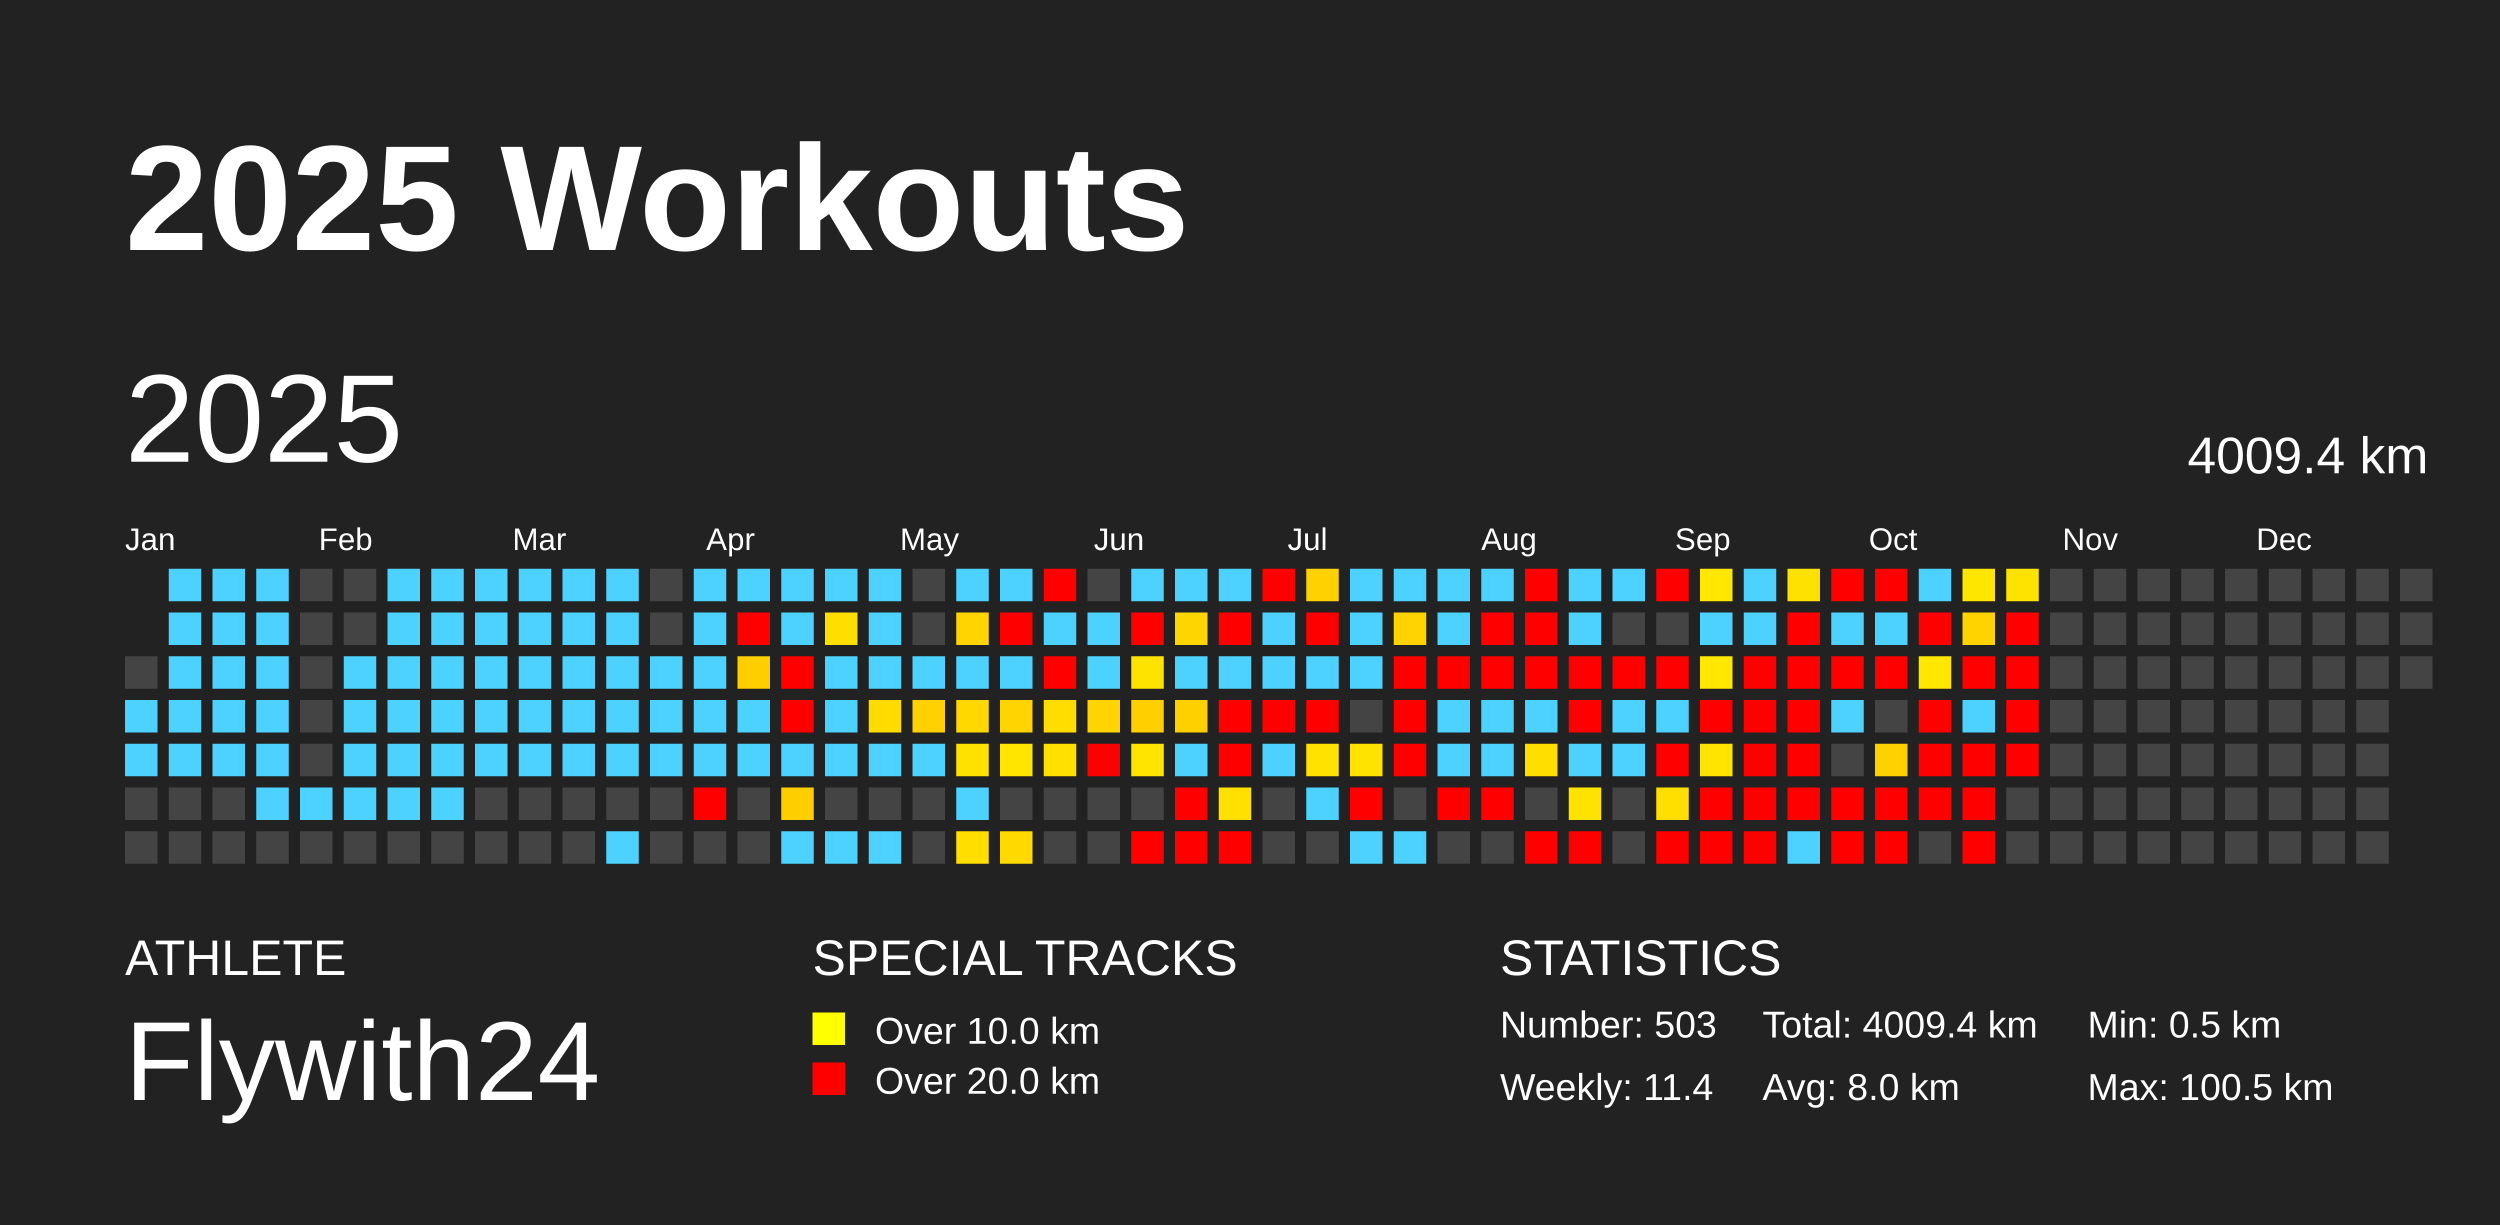
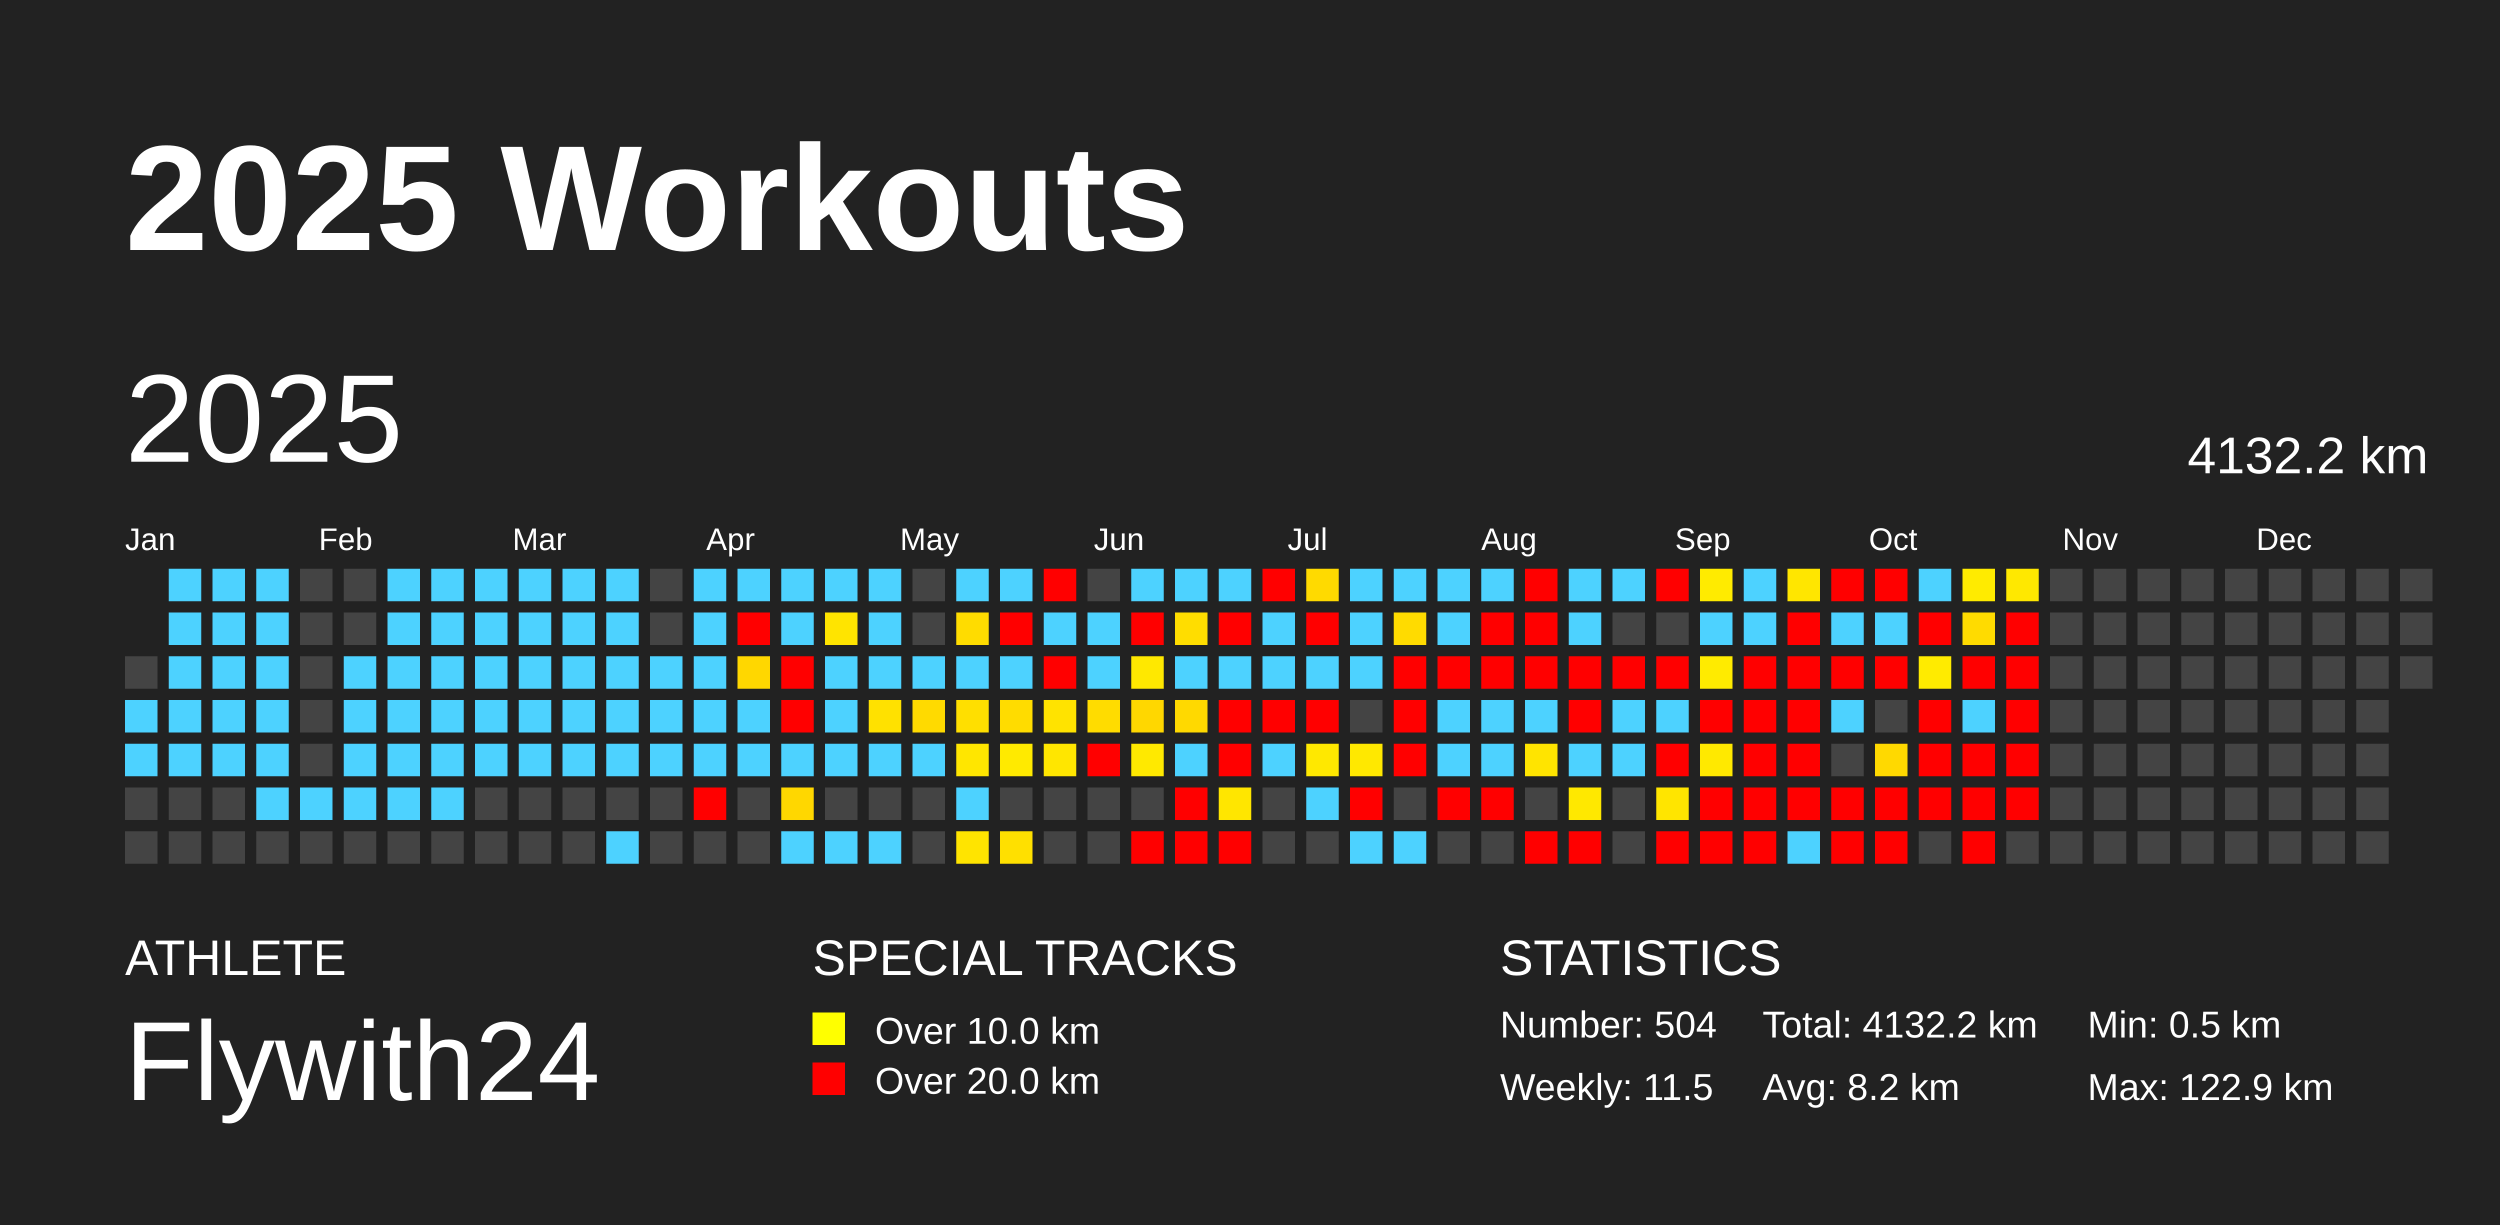
<svg xmlns="http://www.w3.org/2000/svg" baseProfile="full" height="98mm" version="1.1" viewBox="0,0,200,98" width="200mm">
  <defs />
  <rect fill="#222222" height="98" width="200" x="0" y="0" />
  <text fill="#FFFFFF" style="font-size:12px; font-family:Arial; font-weight:bold;" x="10" y="20">2025 Workouts</text>
  <text fill="#FFFFFF" style="font-size:4px; font-family:Arial" x="10" y="78">ATHLETE</text>
  <text fill="#FFFFFF" style="font-size:9px; font-family:Arial" x="10" y="88">Flywith24</text>
  <text fill="#FFFFFF" style="font-size:4px; font-family:Arial" x="65" y="78">SPECIAL TRACKS</text>
  <rect fill="yellow" height="2.6" width="2.6" x="65" y="81" />
  <text fill="#FFFFFF" style="font-size:3px; font-family:Arial" x="70" y="83.5">Over 10.0 km</text>
  <rect fill="red" height="2.6" width="2.6" x="65" y="85" />
  <text fill="#FFFFFF" style="font-size:3px; font-family:Arial" x="70" y="87.5">Over 20.0 km</text>
  <text fill="#FFFFFF" style="font-size:4px; font-family:Arial" x="120" y="78">STATISTICS</text>
-   <text fill="#FFFFFF" style="font-size:3px; font-family:Arial" x="120" y="83">Number: 503</text>
-   <text fill="#FFFFFF" style="font-size:3px; font-family:Arial" x="120" y="88">Weekly: 11.4</text>
-   <text fill="#FFFFFF" style="font-size:3px; font-family:Arial" x="141" y="83">Total: 4009.4 km</text>
-   <text fill="#FFFFFF" style="font-size:3px; font-family:Arial" x="141" y="88">Avg: 8.0 km</text>
+   <text fill="#FFFFFF" style="font-size:3px; font-family:Arial" x="120" y="83">Number: 504</text>
+   <text fill="#FFFFFF" style="font-size:3px; font-family:Arial" x="120" y="88">Weekly: 11.5</text>
+   <text fill="#FFFFFF" style="font-size:3px; font-family:Arial" x="141" y="83">Total: 4132.2 km</text>
+   <text fill="#FFFFFF" style="font-size:3px; font-family:Arial" x="141" y="88">Avg: 8.2 km</text>
  <text fill="#FFFFFF" style="font-size:3px; font-family:Arial" x="167" y="83">Min: 0.5 km</text>
-   <text fill="#FFFFFF" style="font-size:3px; font-family:Arial" x="167" y="88">Max: 100.5 km</text>
+   <text fill="#FFFFFF" style="font-size:3px; font-family:Arial" x="167" y="88">Max: 122.9 km</text>
  <text dominant-baseline="hanging" fill="#FFFFFF" style="font-size:10.0px; font-family:Arial;" x="10" y="30">2025</text>
-   <text dominant-baseline="hanging" fill="#FFFFFF" style="font-size:4.125px; font-family:Arial;" x="175" y="35">4009.4 km</text>
+   <text dominant-baseline="hanging" fill="#FFFFFF" style="font-size:4.125px; font-family:Arial;" x="175" y="35">4132.2 km</text>
  <text fill="#FFFFFF" style="font-size:2.5px; font-family:Arial" x="10.0" y="44">Jan</text>
  <text fill="#FFFFFF" style="font-size:2.5px; font-family:Arial" x="25.5" y="44">Feb</text>
  <text fill="#FFFFFF" style="font-size:2.5px; font-family:Arial" x="41.0" y="44">Mar</text>
  <text fill="#FFFFFF" style="font-size:2.5px; font-family:Arial" x="56.5" y="44">Apr</text>
  <text fill="#FFFFFF" style="font-size:2.5px; font-family:Arial" x="72.0" y="44">May</text>
  <text fill="#FFFFFF" style="font-size:2.5px; font-family:Arial" x="87.5" y="44">Jun</text>
  <text fill="#FFFFFF" style="font-size:2.5px; font-family:Arial" x="103.0" y="44">Jul</text>
  <text fill="#FFFFFF" style="font-size:2.5px; font-family:Arial" x="118.5" y="44">Aug</text>
  <text fill="#FFFFFF" style="font-size:2.5px; font-family:Arial" x="134.0" y="44">Sep</text>
  <text fill="#FFFFFF" style="font-size:2.5px; font-family:Arial" x="149.5" y="44">Oct</text>
  <text fill="#FFFFFF" style="font-size:2.5px; font-family:Arial" x="165.0" y="44">Nov</text>
  <text fill="#FFFFFF" style="font-size:2.5px; font-family:Arial" x="180.5" y="44">Dec</text>
  <rect fill="#444444" height="2.6" width="2.6" x="10.0" y="52.5" />
  <rect fill="#4dd2ff" height="2.6" width="2.6" x="10.0" y="56.0" />
  <rect fill="#4dd2ff" height="2.6" width="2.6" x="10.0" y="59.5" />
  <rect fill="#444444" height="2.6" width="2.6" x="10.0" y="63.0" />
  <rect fill="#444444" height="2.6" width="2.6" x="10.0" y="66.5" />
  <rect fill="#4dd2ff" height="2.6" width="2.6" x="13.5" y="45.5" />
  <rect fill="#4dd2ff" height="2.6" width="2.6" x="13.5" y="49.0" />
  <rect fill="#4dd2ff" height="2.6" width="2.6" x="13.5" y="52.5" />
  <rect fill="#4dd2ff" height="2.6" width="2.6" x="13.5" y="56.0" />
  <rect fill="#4dd2ff" height="2.6" width="2.6" x="13.5" y="59.5" />
  <rect fill="#444444" height="2.6" width="2.6" x="13.5" y="63.0" />
  <rect fill="#444444" height="2.6" width="2.6" x="13.5" y="66.5" />
  <rect fill="#4dd2ff" height="2.6" width="2.6" x="17.0" y="45.5" />
  <rect fill="#4dd2ff" height="2.6" width="2.6" x="17.0" y="49.0" />
  <rect fill="#4dd2ff" height="2.6" width="2.6" x="17.0" y="52.5" />
  <rect fill="#4dd2ff" height="2.6" width="2.6" x="17.0" y="56.0" />
  <rect fill="#4dd2ff" height="2.6" width="2.6" x="17.0" y="59.5" />
  <rect fill="#444444" height="2.6" width="2.6" x="17.0" y="63.0" />
  <rect fill="#444444" height="2.6" width="2.6" x="17.0" y="66.5" />
  <rect fill="#4dd2ff" height="2.6" width="2.6" x="20.5" y="45.5" />
  <rect fill="#4dd2ff" height="2.6" width="2.6" x="20.5" y="49.0" />
  <rect fill="#4dd2ff" height="2.6" width="2.6" x="20.5" y="52.5" />
  <rect fill="#4dd2ff" height="2.6" width="2.6" x="20.5" y="56.0" />
  <rect fill="#4dd2ff" height="2.6" width="2.6" x="20.5" y="59.5" />
  <rect fill="#4dd2ff" height="2.6" width="2.6" x="20.5" y="63.0" />
  <rect fill="#444444" height="2.6" width="2.6" x="20.5" y="66.5" />
  <rect fill="#444444" height="2.6" width="2.6" x="24.0" y="45.5" />
  <rect fill="#444444" height="2.6" width="2.6" x="24.0" y="49.0" />
  <rect fill="#444444" height="2.6" width="2.6" x="24.0" y="52.5" />
  <rect fill="#444444" height="2.6" width="2.6" x="24.0" y="56.0" />
  <rect fill="#444444" height="2.6" width="2.6" x="24.0" y="59.5" />
  <rect fill="#4dd2ff" height="2.6" width="2.6" x="24.0" y="63.0" />
  <rect fill="#444444" height="2.6" width="2.6" x="24.0" y="66.5" />
  <rect fill="#444444" height="2.6" width="2.6" x="27.5" y="45.5" />
  <rect fill="#444444" height="2.6" width="2.6" x="27.5" y="49.0" />
  <rect fill="#4dd2ff" height="2.6" width="2.6" x="27.5" y="52.5" />
  <rect fill="#4dd2ff" height="2.6" width="2.6" x="27.5" y="56.0" />
  <rect fill="#4dd2ff" height="2.6" width="2.6" x="27.5" y="59.5" />
  <rect fill="#4dd2ff" height="2.6" width="2.6" x="27.5" y="63.0" />
  <rect fill="#444444" height="2.6" width="2.6" x="27.5" y="66.5" />
  <rect fill="#4dd2ff" height="2.6" width="2.6" x="31.0" y="45.5" />
  <rect fill="#4dd2ff" height="2.6" width="2.6" x="31.0" y="49.0" />
  <rect fill="#4dd2ff" height="2.6" width="2.6" x="31.0" y="52.5" />
  <rect fill="#4dd2ff" height="2.6" width="2.6" x="31.0" y="56.0" />
  <rect fill="#4dd2ff" height="2.6" width="2.6" x="31.0" y="59.5" />
  <rect fill="#4dd2ff" height="2.6" width="2.6" x="31.0" y="63.0" />
  <rect fill="#444444" height="2.6" width="2.6" x="31.0" y="66.5" />
  <rect fill="#4dd2ff" height="2.6" width="2.6" x="34.5" y="45.5" />
  <rect fill="#4dd2ff" height="2.6" width="2.6" x="34.5" y="49.0" />
  <rect fill="#4dd2ff" height="2.6" width="2.6" x="34.5" y="52.5" />
  <rect fill="#4dd2ff" height="2.6" width="2.6" x="34.5" y="56.0" />
  <rect fill="#4dd2ff" height="2.6" width="2.6" x="34.5" y="59.5" />
  <rect fill="#4dd2ff" height="2.6" width="2.6" x="34.5" y="63.0" />
  <rect fill="#444444" height="2.6" width="2.6" x="34.5" y="66.5" />
  <rect fill="#4dd2ff" height="2.6" width="2.6" x="38.0" y="45.5" />
  <rect fill="#4dd2ff" height="2.6" width="2.6" x="38.0" y="49.0" />
  <rect fill="#4dd2ff" height="2.6" width="2.6" x="38.0" y="52.5" />
  <rect fill="#4dd2ff" height="2.6" width="2.6" x="38.0" y="56.0" />
  <rect fill="#4dd2ff" height="2.6" width="2.6" x="38.0" y="59.5" />
  <rect fill="#444444" height="2.6" width="2.6" x="38.0" y="63.0" />
  <rect fill="#444444" height="2.6" width="2.6" x="38.0" y="66.5" />
  <rect fill="#4dd2ff" height="2.6" width="2.6" x="41.5" y="45.5" />
  <rect fill="#4dd2ff" height="2.6" width="2.6" x="41.5" y="49.0" />
  <rect fill="#4dd2ff" height="2.6" width="2.6" x="41.5" y="52.5" />
  <rect fill="#4dd2ff" height="2.6" width="2.6" x="41.5" y="56.0" />
  <rect fill="#4dd2ff" height="2.6" width="2.6" x="41.5" y="59.5" />
  <rect fill="#444444" height="2.6" width="2.6" x="41.5" y="63.0" />
  <rect fill="#444444" height="2.6" width="2.6" x="41.5" y="66.5" />
  <rect fill="#4dd2ff" height="2.6" width="2.6" x="45.0" y="45.5" />
  <rect fill="#4dd2ff" height="2.6" width="2.6" x="45.0" y="49.0" />
  <rect fill="#4dd2ff" height="2.6" width="2.6" x="45.0" y="52.5" />
  <rect fill="#4dd2ff" height="2.6" width="2.6" x="45.0" y="56.0" />
  <rect fill="#4dd2ff" height="2.6" width="2.6" x="45.0" y="59.5" />
  <rect fill="#444444" height="2.6" width="2.6" x="45.0" y="63.0" />
  <rect fill="#444444" height="2.6" width="2.6" x="45.0" y="66.5" />
  <rect fill="#4dd2ff" height="2.6" width="2.6" x="48.5" y="45.5" />
  <rect fill="#4dd2ff" height="2.6" width="2.6" x="48.5" y="49.0" />
  <rect fill="#4dd2ff" height="2.6" width="2.6" x="48.5" y="52.5" />
  <rect fill="#4dd2ff" height="2.6" width="2.6" x="48.5" y="56.0" />
  <rect fill="#4dd2ff" height="2.6" width="2.6" x="48.5" y="59.5" />
  <rect fill="#444444" height="2.6" width="2.6" x="48.5" y="63.0" />
  <rect fill="#4dd2ff" height="2.6" width="2.6" x="48.5" y="66.5" />
  <rect fill="#444444" height="2.6" width="2.6" x="52.0" y="45.5" />
  <rect fill="#444444" height="2.6" width="2.6" x="52.0" y="49.0" />
  <rect fill="#4dd2ff" height="2.6" width="2.6" x="52.0" y="52.5" />
  <rect fill="#4dd2ff" height="2.6" width="2.6" x="52.0" y="56.0" />
  <rect fill="#4dd2ff" height="2.6" width="2.6" x="52.0" y="59.5" />
  <rect fill="#444444" height="2.6" width="2.6" x="52.0" y="63.0" />
  <rect fill="#444444" height="2.6" width="2.6" x="52.0" y="66.5" />
  <rect fill="#4dd2ff" height="2.6" width="2.6" x="55.5" y="45.5" />
  <rect fill="#4dd2ff" height="2.6" width="2.6" x="55.5" y="49.0" />
  <rect fill="#4dd2ff" height="2.6" width="2.6" x="55.5" y="52.5" />
  <rect fill="#4dd2ff" height="2.6" width="2.6" x="55.5" y="56.0" />
  <rect fill="#4dd2ff" height="2.6" width="2.6" x="55.5" y="59.5" />
  <rect fill="red" height="2.6" width="2.6" x="55.5" y="63.0" />
  <rect fill="#444444" height="2.6" width="2.6" x="55.5" y="66.5" />
  <rect fill="#4dd2ff" height="2.6" width="2.6" x="59.0" y="45.5" />
  <rect fill="red" height="2.6" width="2.6" x="59.0" y="49.0" />
-   <rect fill="#ffce00" height="2.6" width="2.6" x="59.0" y="52.5" />
+   <rect fill="#ffd700" height="2.6" width="2.6" x="59.0" y="52.5" />
  <rect fill="#4dd2ff" height="2.6" width="2.6" x="59.0" y="56.0" />
  <rect fill="#4dd2ff" height="2.6" width="2.6" x="59.0" y="59.5" />
  <rect fill="#444444" height="2.6" width="2.6" x="59.0" y="63.0" />
  <rect fill="#444444" height="2.6" width="2.6" x="59.0" y="66.5" />
  <rect fill="#4dd2ff" height="2.6" width="2.6" x="62.5" y="45.5" />
  <rect fill="#4dd2ff" height="2.6" width="2.6" x="62.5" y="49.0" />
  <rect fill="red" height="2.6" width="2.6" x="62.5" y="52.5" />
  <rect fill="red" height="2.6" width="2.6" x="62.5" y="56.0" />
  <rect fill="#4dd2ff" height="2.6" width="2.6" x="62.5" y="59.5" />
-   <rect fill="#ffce00" height="2.6" width="2.6" x="62.5" y="63.0" />
+   <rect fill="#ffd700" height="2.6" width="2.6" x="62.5" y="63.0" />
  <rect fill="#4dd2ff" height="2.6" width="2.6" x="62.5" y="66.5" />
  <rect fill="#4dd2ff" height="2.6" width="2.6" x="66.0" y="45.5" />
-   <rect fill="#ffde00" height="2.6" width="2.6" x="66.0" y="49.0" />
+   <rect fill="#ffe400" height="2.6" width="2.6" x="66.0" y="49.0" />
  <rect fill="#4dd2ff" height="2.6" width="2.6" x="66.0" y="52.5" />
  <rect fill="#4dd2ff" height="2.6" width="2.6" x="66.0" y="56.0" />
  <rect fill="#4dd2ff" height="2.6" width="2.6" x="66.0" y="59.5" />
  <rect fill="#444444" height="2.6" width="2.6" x="66.0" y="63.0" />
  <rect fill="#4dd2ff" height="2.6" width="2.6" x="66.0" y="66.5" />
  <rect fill="#4dd2ff" height="2.6" width="2.6" x="69.5" y="45.5" />
  <rect fill="#4dd2ff" height="2.6" width="2.6" x="69.5" y="49.0" />
  <rect fill="#4dd2ff" height="2.6" width="2.6" x="69.5" y="52.5" />
-   <rect fill="#ffdb00" height="2.6" width="2.6" x="69.5" y="56.0" />
+   <rect fill="#ffe100" height="2.6" width="2.6" x="69.5" y="56.0" />
  <rect fill="#4dd2ff" height="2.6" width="2.6" x="69.5" y="59.5" />
  <rect fill="#444444" height="2.6" width="2.6" x="69.5" y="63.0" />
  <rect fill="#4dd2ff" height="2.6" width="2.6" x="69.5" y="66.5" />
  <rect fill="#444444" height="2.6" width="2.6" x="73.0" y="45.5" />
  <rect fill="#444444" height="2.6" width="2.6" x="73.0" y="49.0" />
  <rect fill="#4dd2ff" height="2.6" width="2.6" x="73.0" y="52.5" />
-   <rect fill="#ffd100" height="2.6" width="2.6" x="73.0" y="56.0" />
+   <rect fill="#ffda00" height="2.6" width="2.6" x="73.0" y="56.0" />
  <rect fill="#4dd2ff" height="2.6" width="2.6" x="73.0" y="59.5" />
  <rect fill="#444444" height="2.6" width="2.6" x="73.0" y="63.0" />
  <rect fill="#444444" height="2.6" width="2.6" x="73.0" y="66.5" />
  <rect fill="#4dd2ff" height="2.6" width="2.6" x="76.5" y="45.5" />
-   <rect fill="#ffd400" height="2.6" width="2.6" x="76.5" y="49.0" />
+   <rect fill="#ffdc00" height="2.6" width="2.6" x="76.5" y="49.0" />
  <rect fill="#4dd2ff" height="2.6" width="2.6" x="76.5" y="52.5" />
-   <rect fill="#ffd800" height="2.6" width="2.6" x="76.5" y="56.0" />
-   <rect fill="#ffe100" height="2.6" width="2.6" x="76.5" y="59.5" />
+   <rect fill="#ffdf00" height="2.6" width="2.6" x="76.5" y="56.0" />
+   <rect fill="#ffe600" height="2.6" width="2.6" x="76.5" y="59.5" />
  <rect fill="#4dd2ff" height="2.6" width="2.6" x="76.5" y="63.0" />
-   <rect fill="#ffde00" height="2.6" width="2.6" x="76.5" y="66.5" />
+   <rect fill="#ffe400" height="2.6" width="2.6" x="76.5" y="66.5" />
  <rect fill="#4dd2ff" height="2.6" width="2.6" x="80.0" y="45.5" />
  <rect fill="red" height="2.6" width="2.6" x="80.0" y="49.0" />
  <rect fill="#4dd2ff" height="2.6" width="2.6" x="80.0" y="52.5" />
-   <rect fill="#ffd400" height="2.6" width="2.6" x="80.0" y="56.0" />
-   <rect fill="#ffe500" height="2.6" width="2.6" x="80.0" y="59.5" />
+   <rect fill="#ffdc00" height="2.6" width="2.6" x="80.0" y="56.0" />
+   <rect fill="#ffea00" height="2.6" width="2.6" x="80.0" y="59.5" />
  <rect fill="#444444" height="2.6" width="2.6" x="80.0" y="63.0" />
-   <rect fill="#ffd900" height="2.6" width="2.6" x="80.0" y="66.5" />
+   <rect fill="#ffe000" height="2.6" width="2.6" x="80.0" y="66.5" />
  <rect fill="red" height="2.6" width="2.6" x="83.5" y="45.5" />
  <rect fill="#4dd2ff" height="2.6" width="2.6" x="83.5" y="49.0" />
  <rect fill="red" height="2.6" width="2.6" x="83.5" y="52.5" />
-   <rect fill="#ffdd00" height="2.6" width="2.6" x="83.5" y="56.0" />
-   <rect fill="#ffe000" height="2.6" width="2.6" x="83.5" y="59.5" />
+   <rect fill="#ffe300" height="2.6" width="2.6" x="83.5" y="56.0" />
+   <rect fill="#ffe600" height="2.6" width="2.6" x="83.5" y="59.5" />
  <rect fill="#444444" height="2.6" width="2.6" x="83.5" y="63.0" />
  <rect fill="#444444" height="2.6" width="2.6" x="83.5" y="66.5" />
  <rect fill="#444444" height="2.6" width="2.6" x="87.0" y="45.5" />
  <rect fill="#4dd2ff" height="2.6" width="2.6" x="87.0" y="49.0" />
  <rect fill="#4dd2ff" height="2.6" width="2.6" x="87.0" y="52.5" />
-   <rect fill="#ffd400" height="2.6" width="2.6" x="87.0" y="56.0" />
+   <rect fill="#ffdc00" height="2.6" width="2.6" x="87.0" y="56.0" />
  <rect fill="red" height="2.6" width="2.6" x="87.0" y="59.5" />
  <rect fill="#444444" height="2.6" width="2.6" x="87.0" y="63.0" />
  <rect fill="#444444" height="2.6" width="2.6" x="87.0" y="66.5" />
  <rect fill="#4dd2ff" height="2.6" width="2.6" x="90.5" y="45.5" />
  <rect fill="red" height="2.6" width="2.6" x="90.5" y="49.0" />
-   <rect fill="#ffe300" height="2.6" width="2.6" x="90.5" y="52.5" />
-   <rect fill="#ffcf00" height="2.6" width="2.6" x="90.5" y="56.0" />
-   <rect fill="#ffe400" height="2.6" width="2.6" x="90.5" y="59.5" />
+   <rect fill="#ffe800" height="2.6" width="2.6" x="90.5" y="52.5" />
+   <rect fill="#ffd700" height="2.6" width="2.6" x="90.5" y="56.0" />
+   <rect fill="#ffe900" height="2.6" width="2.6" x="90.5" y="59.5" />
  <rect fill="#444444" height="2.6" width="2.6" x="90.5" y="63.0" />
  <rect fill="red" height="2.6" width="2.6" x="90.5" y="66.5" />
  <rect fill="#4dd2ff" height="2.6" width="2.6" x="94.0" y="45.5" />
-   <rect fill="#ffd500" height="2.6" width="2.6" x="94.0" y="49.0" />
+   <rect fill="#ffdd00" height="2.6" width="2.6" x="94.0" y="49.0" />
  <rect fill="#4dd2ff" height="2.6" width="2.6" x="94.0" y="52.5" />
-   <rect fill="#ffd000" height="2.6" width="2.6" x="94.0" y="56.0" />
+   <rect fill="#ffd900" height="2.6" width="2.6" x="94.0" y="56.0" />
  <rect fill="#4dd2ff" height="2.6" width="2.6" x="94.0" y="59.5" />
  <rect fill="red" height="2.6" width="2.6" x="94.0" y="63.0" />
  <rect fill="red" height="2.6" width="2.6" x="94.0" y="66.5" />
  <rect fill="#4dd2ff" height="2.6" width="2.6" x="97.5" y="45.5" />
  <rect fill="red" height="2.6" width="2.6" x="97.5" y="49.0" />
  <rect fill="#4dd2ff" height="2.6" width="2.6" x="97.5" y="52.5" />
  <rect fill="red" height="2.6" width="2.6" x="97.5" y="56.0" />
  <rect fill="red" height="2.6" width="2.6" x="97.5" y="59.5" />
-   <rect fill="#ffe000" height="2.6" width="2.6" x="97.5" y="63.0" />
+   <rect fill="#ffe600" height="2.6" width="2.6" x="97.5" y="63.0" />
  <rect fill="red" height="2.6" width="2.6" x="97.5" y="66.5" />
  <rect fill="red" height="2.6" width="2.6" x="101.0" y="45.5" />
  <rect fill="#4dd2ff" height="2.6" width="2.6" x="101.0" y="49.0" />
  <rect fill="#4dd2ff" height="2.6" width="2.6" x="101.0" y="52.5" />
  <rect fill="red" height="2.6" width="2.6" x="101.0" y="56.0" />
  <rect fill="#4dd2ff" height="2.6" width="2.6" x="101.0" y="59.5" />
  <rect fill="#444444" height="2.6" width="2.6" x="101.0" y="63.0" />
  <rect fill="#444444" height="2.6" width="2.6" x="101.0" y="66.5" />
-   <rect fill="#ffd100" height="2.6" width="2.6" x="104.5" y="45.5" />
+   <rect fill="#ffda00" height="2.6" width="2.6" x="104.5" y="45.5" />
  <rect fill="red" height="2.6" width="2.6" x="104.5" y="49.0" />
  <rect fill="#4dd2ff" height="2.6" width="2.6" x="104.5" y="52.5" />
  <rect fill="red" height="2.6" width="2.6" x="104.5" y="56.0" />
-   <rect fill="#ffe200" height="2.6" width="2.6" x="104.5" y="59.5" />
+   <rect fill="#ffe800" height="2.6" width="2.6" x="104.5" y="59.5" />
  <rect fill="#4dd2ff" height="2.6" width="2.6" x="104.5" y="63.0" />
  <rect fill="#444444" height="2.6" width="2.6" x="104.5" y="66.5" />
  <rect fill="#4dd2ff" height="2.6" width="2.6" x="108.0" y="45.5" />
  <rect fill="#4dd2ff" height="2.6" width="2.6" x="108.0" y="49.0" />
  <rect fill="#4dd2ff" height="2.6" width="2.6" x="108.0" y="52.5" />
  <rect fill="#444444" height="2.6" width="2.6" x="108.0" y="56.0" />
-   <rect fill="#ffe300" height="2.6" width="2.6" x="108.0" y="59.5" />
+   <rect fill="#ffe800" height="2.6" width="2.6" x="108.0" y="59.5" />
  <rect fill="red" height="2.6" width="2.6" x="108.0" y="63.0" />
  <rect fill="#4dd2ff" height="2.6" width="2.6" x="108.0" y="66.5" />
  <rect fill="#4dd2ff" height="2.6" width="2.6" x="111.5" y="45.5" />
-   <rect fill="#ffd300" height="2.6" width="2.6" x="111.5" y="49.0" />
+   <rect fill="#ffdb00" height="2.6" width="2.6" x="111.5" y="49.0" />
  <rect fill="red" height="2.6" width="2.6" x="111.5" y="52.5" />
  <rect fill="red" height="2.6" width="2.6" x="111.5" y="56.0" />
  <rect fill="red" height="2.6" width="2.6" x="111.5" y="59.5" />
  <rect fill="#444444" height="2.6" width="2.6" x="111.5" y="63.0" />
  <rect fill="#4dd2ff" height="2.6" width="2.6" x="111.5" y="66.5" />
  <rect fill="#4dd2ff" height="2.6" width="2.6" x="115.0" y="45.5" />
  <rect fill="#4dd2ff" height="2.6" width="2.6" x="115.0" y="49.0" />
  <rect fill="red" height="2.6" width="2.6" x="115.0" y="52.5" />
  <rect fill="#4dd2ff" height="2.6" width="2.6" x="115.0" y="56.0" />
  <rect fill="#4dd2ff" height="2.6" width="2.6" x="115.0" y="59.5" />
  <rect fill="red" height="2.6" width="2.6" x="115.0" y="63.0" />
  <rect fill="#444444" height="2.6" width="2.6" x="115.0" y="66.5" />
  <rect fill="#4dd2ff" height="2.6" width="2.6" x="118.5" y="45.5" />
  <rect fill="red" height="2.6" width="2.6" x="118.5" y="49.0" />
  <rect fill="red" height="2.6" width="2.6" x="118.5" y="52.5" />
  <rect fill="#4dd2ff" height="2.6" width="2.6" x="118.5" y="56.0" />
  <rect fill="#4dd2ff" height="2.6" width="2.6" x="118.5" y="59.5" />
  <rect fill="red" height="2.6" width="2.6" x="118.5" y="63.0" />
  <rect fill="#444444" height="2.6" width="2.6" x="118.5" y="66.5" />
  <rect fill="red" height="2.6" width="2.6" x="122.0" y="45.5" />
  <rect fill="red" height="2.6" width="2.6" x="122.0" y="49.0" />
  <rect fill="red" height="2.6" width="2.6" x="122.0" y="52.5" />
  <rect fill="#4dd2ff" height="2.6" width="2.6" x="122.0" y="56.0" />
-   <rect fill="#ffde00" height="2.6" width="2.6" x="122.0" y="59.5" />
+   <rect fill="#ffe400" height="2.6" width="2.6" x="122.0" y="59.5" />
  <rect fill="#444444" height="2.6" width="2.6" x="122.0" y="63.0" />
  <rect fill="red" height="2.6" width="2.6" x="122.0" y="66.5" />
  <rect fill="#4dd2ff" height="2.6" width="2.6" x="125.5" y="45.5" />
  <rect fill="#4dd2ff" height="2.6" width="2.6" x="125.5" y="49.0" />
  <rect fill="red" height="2.6" width="2.6" x="125.5" y="52.5" />
  <rect fill="red" height="2.6" width="2.6" x="125.5" y="56.0" />
  <rect fill="#4dd2ff" height="2.6" width="2.6" x="125.5" y="59.5" />
-   <rect fill="#ffe300" height="2.6" width="2.6" x="125.5" y="63.0" />
+   <rect fill="#ffe800" height="2.6" width="2.6" x="125.5" y="63.0" />
  <rect fill="red" height="2.6" width="2.6" x="125.5" y="66.5" />
  <rect fill="#4dd2ff" height="2.6" width="2.6" x="129.0" y="45.5" />
  <rect fill="#444444" height="2.6" width="2.6" x="129.0" y="49.0" />
  <rect fill="red" height="2.6" width="2.6" x="129.0" y="52.5" />
  <rect fill="#4dd2ff" height="2.6" width="2.6" x="129.0" y="56.0" />
  <rect fill="#4dd2ff" height="2.6" width="2.6" x="129.0" y="59.5" />
  <rect fill="#444444" height="2.6" width="2.6" x="129.0" y="63.0" />
  <rect fill="#444444" height="2.6" width="2.6" x="129.0" y="66.5" />
  <rect fill="red" height="2.6" width="2.6" x="132.5" y="45.5" />
  <rect fill="#444444" height="2.6" width="2.6" x="132.5" y="49.0" />
  <rect fill="red" height="2.6" width="2.6" x="132.5" y="52.5" />
  <rect fill="#4dd2ff" height="2.6" width="2.6" x="132.5" y="56.0" />
  <rect fill="red" height="2.6" width="2.6" x="132.5" y="59.5" />
-   <rect fill="#ffdf00" height="2.6" width="2.6" x="132.5" y="63.0" />
+   <rect fill="#ffe500" height="2.6" width="2.6" x="132.5" y="63.0" />
  <rect fill="red" height="2.6" width="2.6" x="132.5" y="66.5" />
-   <rect fill="#ffe700" height="2.6" width="2.6" x="136.0" y="45.5" />
+   <rect fill="#ffeb00" height="2.6" width="2.6" x="136.0" y="45.5" />
  <rect fill="#4dd2ff" height="2.6" width="2.6" x="136.0" y="49.0" />
-   <rect fill="#ffe700" height="2.6" width="2.6" x="136.0" y="52.5" />
+   <rect fill="#ffeb00" height="2.6" width="2.6" x="136.0" y="52.5" />
  <rect fill="red" height="2.6" width="2.6" x="136.0" y="56.0" />
-   <rect fill="#ffe400" height="2.6" width="2.6" x="136.0" y="59.5" />
+   <rect fill="#ffe900" height="2.6" width="2.6" x="136.0" y="59.5" />
  <rect fill="red" height="2.6" width="2.6" x="136.0" y="63.0" />
  <rect fill="red" height="2.6" width="2.6" x="136.0" y="66.5" />
  <rect fill="#4dd2ff" height="2.6" width="2.6" x="139.5" y="45.5" />
  <rect fill="#4dd2ff" height="2.6" width="2.6" x="139.5" y="49.0" />
  <rect fill="red" height="2.6" width="2.6" x="139.5" y="52.5" />
  <rect fill="red" height="2.6" width="2.6" x="139.5" y="56.0" />
  <rect fill="red" height="2.6" width="2.6" x="139.5" y="59.5" />
  <rect fill="red" height="2.6" width="2.6" x="139.5" y="63.0" />
  <rect fill="red" height="2.6" width="2.6" x="139.5" y="66.5" />
-   <rect fill="#ffe100" height="2.6" width="2.6" x="143.0" y="45.5" />
+   <rect fill="#ffe600" height="2.6" width="2.6" x="143.0" y="45.5" />
  <rect fill="red" height="2.6" width="2.6" x="143.0" y="49.0" />
  <rect fill="red" height="2.6" width="2.6" x="143.0" y="52.5" />
  <rect fill="red" height="2.6" width="2.6" x="143.0" y="56.0" />
  <rect fill="red" height="2.6" width="2.6" x="143.0" y="59.5" />
  <rect fill="red" height="2.6" width="2.6" x="143.0" y="63.0" />
  <rect fill="#4dd2ff" height="2.6" width="2.6" x="143.0" y="66.5" />
  <rect fill="red" height="2.6" width="2.6" x="146.5" y="45.5" />
  <rect fill="#4dd2ff" height="2.6" width="2.6" x="146.5" y="49.0" />
  <rect fill="red" height="2.6" width="2.6" x="146.5" y="52.5" />
  <rect fill="#4dd2ff" height="2.6" width="2.6" x="146.5" y="56.0" />
  <rect fill="#444444" height="2.6" width="2.6" x="146.5" y="59.5" />
  <rect fill="red" height="2.6" width="2.6" x="146.5" y="63.0" />
  <rect fill="red" height="2.6" width="2.6" x="146.5" y="66.5" />
  <rect fill="red" height="2.6" width="2.6" x="150.0" y="45.5" />
  <rect fill="#4dd2ff" height="2.6" width="2.6" x="150.0" y="49.0" />
  <rect fill="red" height="2.6" width="2.6" x="150.0" y="52.5" />
  <rect fill="#444444" height="2.6" width="2.6" x="150.0" y="56.0" />
-   <rect fill="#ffd100" height="2.6" width="2.6" x="150.0" y="59.5" />
+   <rect fill="#ffd900" height="2.6" width="2.6" x="150.0" y="59.5" />
  <rect fill="red" height="2.6" width="2.6" x="150.0" y="63.0" />
  <rect fill="red" height="2.6" width="2.6" x="150.0" y="66.5" />
  <rect fill="#4dd2ff" height="2.6" width="2.6" x="153.5" y="45.5" />
  <rect fill="red" height="2.6" width="2.6" x="153.5" y="49.0" />
-   <rect fill="#ffe700" height="2.6" width="2.6" x="153.5" y="52.5" />
+   <rect fill="#ffeb00" height="2.6" width="2.6" x="153.5" y="52.5" />
  <rect fill="red" height="2.6" width="2.6" x="153.5" y="56.0" />
  <rect fill="red" height="2.6" width="2.6" x="153.5" y="59.5" />
  <rect fill="red" height="2.6" width="2.6" x="153.5" y="63.0" />
  <rect fill="#444444" height="2.6" width="2.6" x="153.5" y="66.5" />
-   <rect fill="#ffe600" height="2.6" width="2.6" x="157.0" y="45.5" />
-   <rect fill="#ffd300" height="2.6" width="2.6" x="157.0" y="49.0" />
+   <rect fill="#ffeb00" height="2.6" width="2.6" x="157.0" y="45.5" />
+   <rect fill="#ffdb00" height="2.6" width="2.6" x="157.0" y="49.0" />
  <rect fill="red" height="2.6" width="2.6" x="157.0" y="52.5" />
  <rect fill="#4dd2ff" height="2.6" width="2.6" x="157.0" y="56.0" />
  <rect fill="red" height="2.6" width="2.6" x="157.0" y="59.5" />
  <rect fill="red" height="2.6" width="2.6" x="157.0" y="63.0" />
  <rect fill="red" height="2.6" width="2.6" x="157.0" y="66.5" />
-   <rect fill="#ffe300" height="2.6" width="2.6" x="160.5" y="45.5" />
+   <rect fill="#ffe800" height="2.6" width="2.6" x="160.5" y="45.5" />
  <rect fill="red" height="2.6" width="2.6" x="160.5" y="49.0" />
  <rect fill="red" height="2.6" width="2.6" x="160.5" y="52.5" />
  <rect fill="red" height="2.6" width="2.6" x="160.5" y="56.0" />
  <rect fill="red" height="2.6" width="2.6" x="160.5" y="59.5" />
-   <rect fill="#444444" height="2.6" width="2.6" x="160.5" y="63.0" />
+   <rect fill="red" height="2.6" width="2.6" x="160.5" y="63.0" />
  <rect fill="#444444" height="2.6" width="2.6" x="160.5" y="66.5" />
  <rect fill="#444444" height="2.6" width="2.6" x="164.0" y="45.5" />
  <rect fill="#444444" height="2.6" width="2.6" x="164.0" y="49.0" />
  <rect fill="#444444" height="2.6" width="2.6" x="164.0" y="52.5" />
  <rect fill="#444444" height="2.6" width="2.6" x="164.0" y="56.0" />
  <rect fill="#444444" height="2.6" width="2.6" x="164.0" y="59.5" />
  <rect fill="#444444" height="2.6" width="2.6" x="164.0" y="63.0" />
  <rect fill="#444444" height="2.6" width="2.6" x="164.0" y="66.5" />
  <rect fill="#444444" height="2.6" width="2.6" x="167.5" y="45.5" />
  <rect fill="#444444" height="2.6" width="2.6" x="167.5" y="49.0" />
  <rect fill="#444444" height="2.6" width="2.6" x="167.5" y="52.5" />
  <rect fill="#444444" height="2.6" width="2.6" x="167.5" y="56.0" />
  <rect fill="#444444" height="2.6" width="2.6" x="167.5" y="59.5" />
  <rect fill="#444444" height="2.6" width="2.6" x="167.5" y="63.0" />
  <rect fill="#444444" height="2.6" width="2.6" x="167.5" y="66.5" />
  <rect fill="#444444" height="2.6" width="2.6" x="171.0" y="45.5" />
  <rect fill="#444444" height="2.6" width="2.6" x="171.0" y="49.0" />
  <rect fill="#444444" height="2.6" width="2.6" x="171.0" y="52.5" />
  <rect fill="#444444" height="2.6" width="2.6" x="171.0" y="56.0" />
  <rect fill="#444444" height="2.6" width="2.6" x="171.0" y="59.5" />
  <rect fill="#444444" height="2.6" width="2.6" x="171.0" y="63.0" />
  <rect fill="#444444" height="2.6" width="2.6" x="171.0" y="66.5" />
  <rect fill="#444444" height="2.6" width="2.6" x="174.5" y="45.5" />
  <rect fill="#444444" height="2.6" width="2.6" x="174.5" y="49.0" />
  <rect fill="#444444" height="2.6" width="2.6" x="174.5" y="52.5" />
  <rect fill="#444444" height="2.6" width="2.6" x="174.5" y="56.0" />
  <rect fill="#444444" height="2.6" width="2.6" x="174.5" y="59.5" />
  <rect fill="#444444" height="2.6" width="2.6" x="174.5" y="63.0" />
  <rect fill="#444444" height="2.6" width="2.6" x="174.5" y="66.5" />
  <rect fill="#444444" height="2.6" width="2.6" x="178.0" y="45.5" />
  <rect fill="#444444" height="2.6" width="2.6" x="178.0" y="49.0" />
  <rect fill="#444444" height="2.6" width="2.6" x="178.0" y="52.5" />
  <rect fill="#444444" height="2.6" width="2.6" x="178.0" y="56.0" />
  <rect fill="#444444" height="2.6" width="2.6" x="178.0" y="59.5" />
  <rect fill="#444444" height="2.6" width="2.6" x="178.0" y="63.0" />
  <rect fill="#444444" height="2.6" width="2.6" x="178.0" y="66.5" />
  <rect fill="#444444" height="2.6" width="2.6" x="181.5" y="45.5" />
  <rect fill="#444444" height="2.6" width="2.6" x="181.5" y="49.0" />
  <rect fill="#444444" height="2.6" width="2.6" x="181.5" y="52.5" />
  <rect fill="#444444" height="2.6" width="2.6" x="181.5" y="56.0" />
  <rect fill="#444444" height="2.6" width="2.6" x="181.5" y="59.5" />
  <rect fill="#444444" height="2.6" width="2.6" x="181.5" y="63.0" />
  <rect fill="#444444" height="2.6" width="2.6" x="181.5" y="66.5" />
  <rect fill="#444444" height="2.6" width="2.6" x="185.0" y="45.5" />
  <rect fill="#444444" height="2.6" width="2.6" x="185.0" y="49.0" />
  <rect fill="#444444" height="2.6" width="2.6" x="185.0" y="52.5" />
  <rect fill="#444444" height="2.6" width="2.6" x="185.0" y="56.0" />
  <rect fill="#444444" height="2.6" width="2.6" x="185.0" y="59.5" />
  <rect fill="#444444" height="2.6" width="2.6" x="185.0" y="63.0" />
  <rect fill="#444444" height="2.6" width="2.6" x="185.0" y="66.5" />
  <rect fill="#444444" height="2.6" width="2.6" x="188.5" y="45.5" />
  <rect fill="#444444" height="2.6" width="2.6" x="188.5" y="49.0" />
  <rect fill="#444444" height="2.6" width="2.6" x="188.5" y="52.5" />
  <rect fill="#444444" height="2.6" width="2.6" x="188.5" y="56.0" />
  <rect fill="#444444" height="2.6" width="2.6" x="188.5" y="59.5" />
  <rect fill="#444444" height="2.6" width="2.6" x="188.5" y="63.0" />
  <rect fill="#444444" height="2.6" width="2.6" x="188.5" y="66.5" />
  <rect fill="#444444" height="2.6" width="2.6" x="192.0" y="45.5" />
  <rect fill="#444444" height="2.6" width="2.6" x="192.0" y="49.0" />
  <rect fill="#444444" height="2.6" width="2.6" x="192.0" y="52.5" />
</svg>
